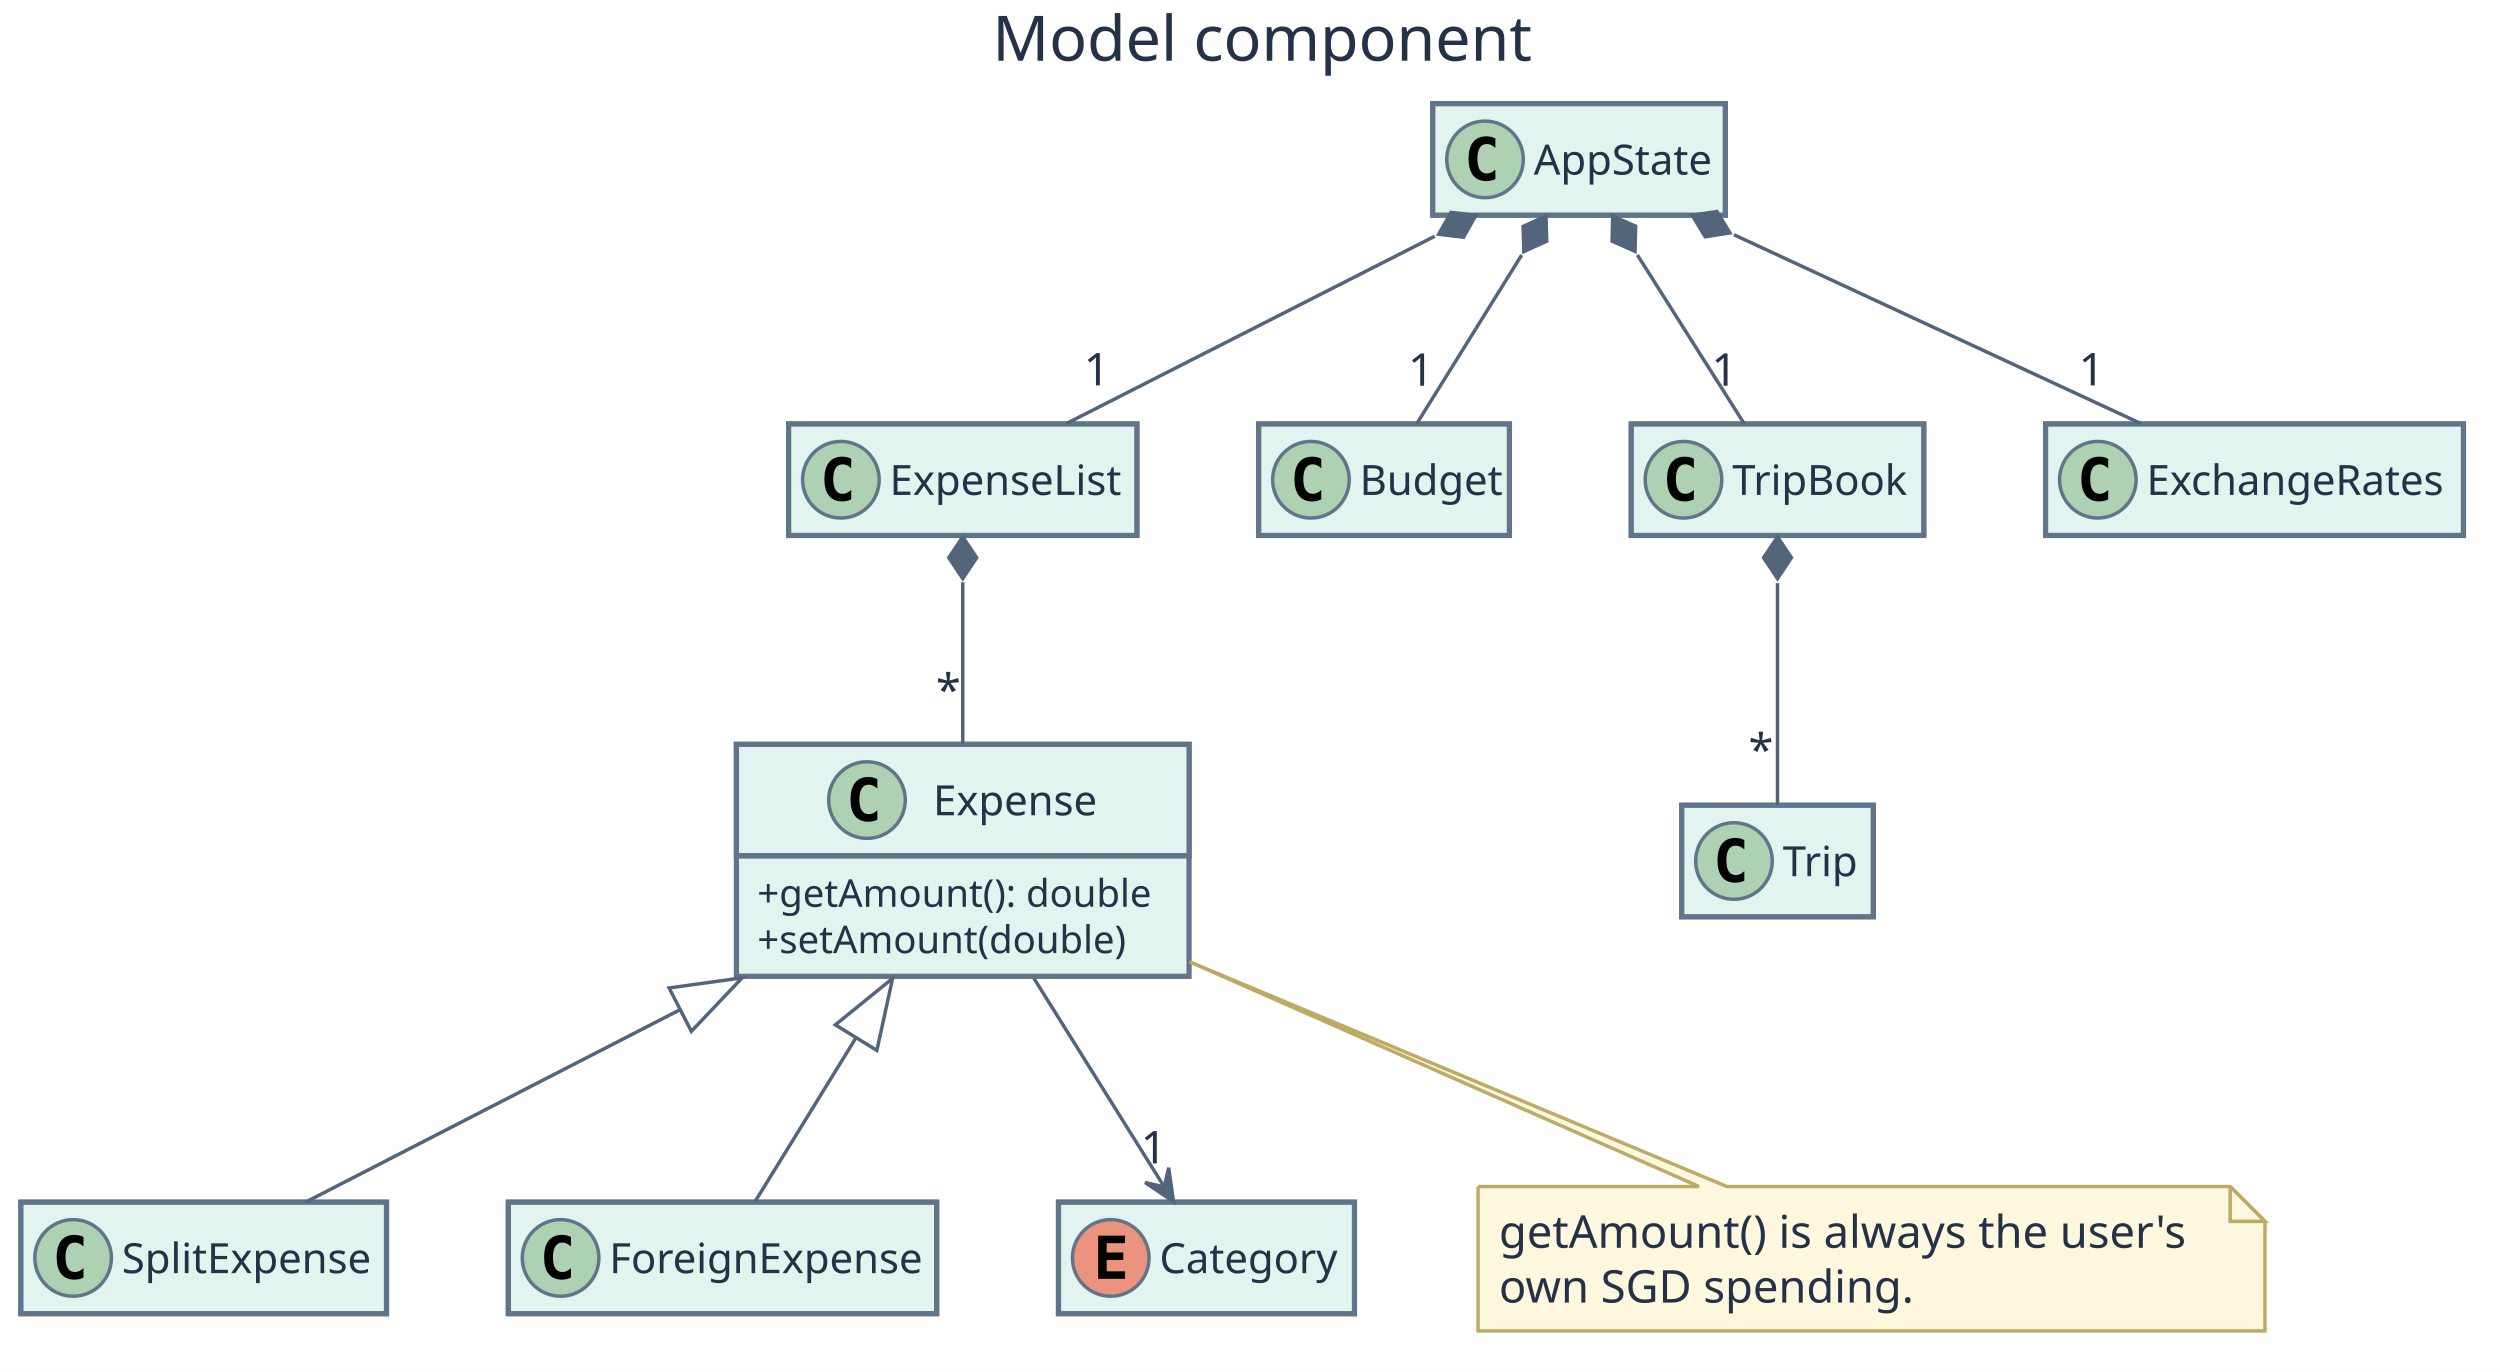
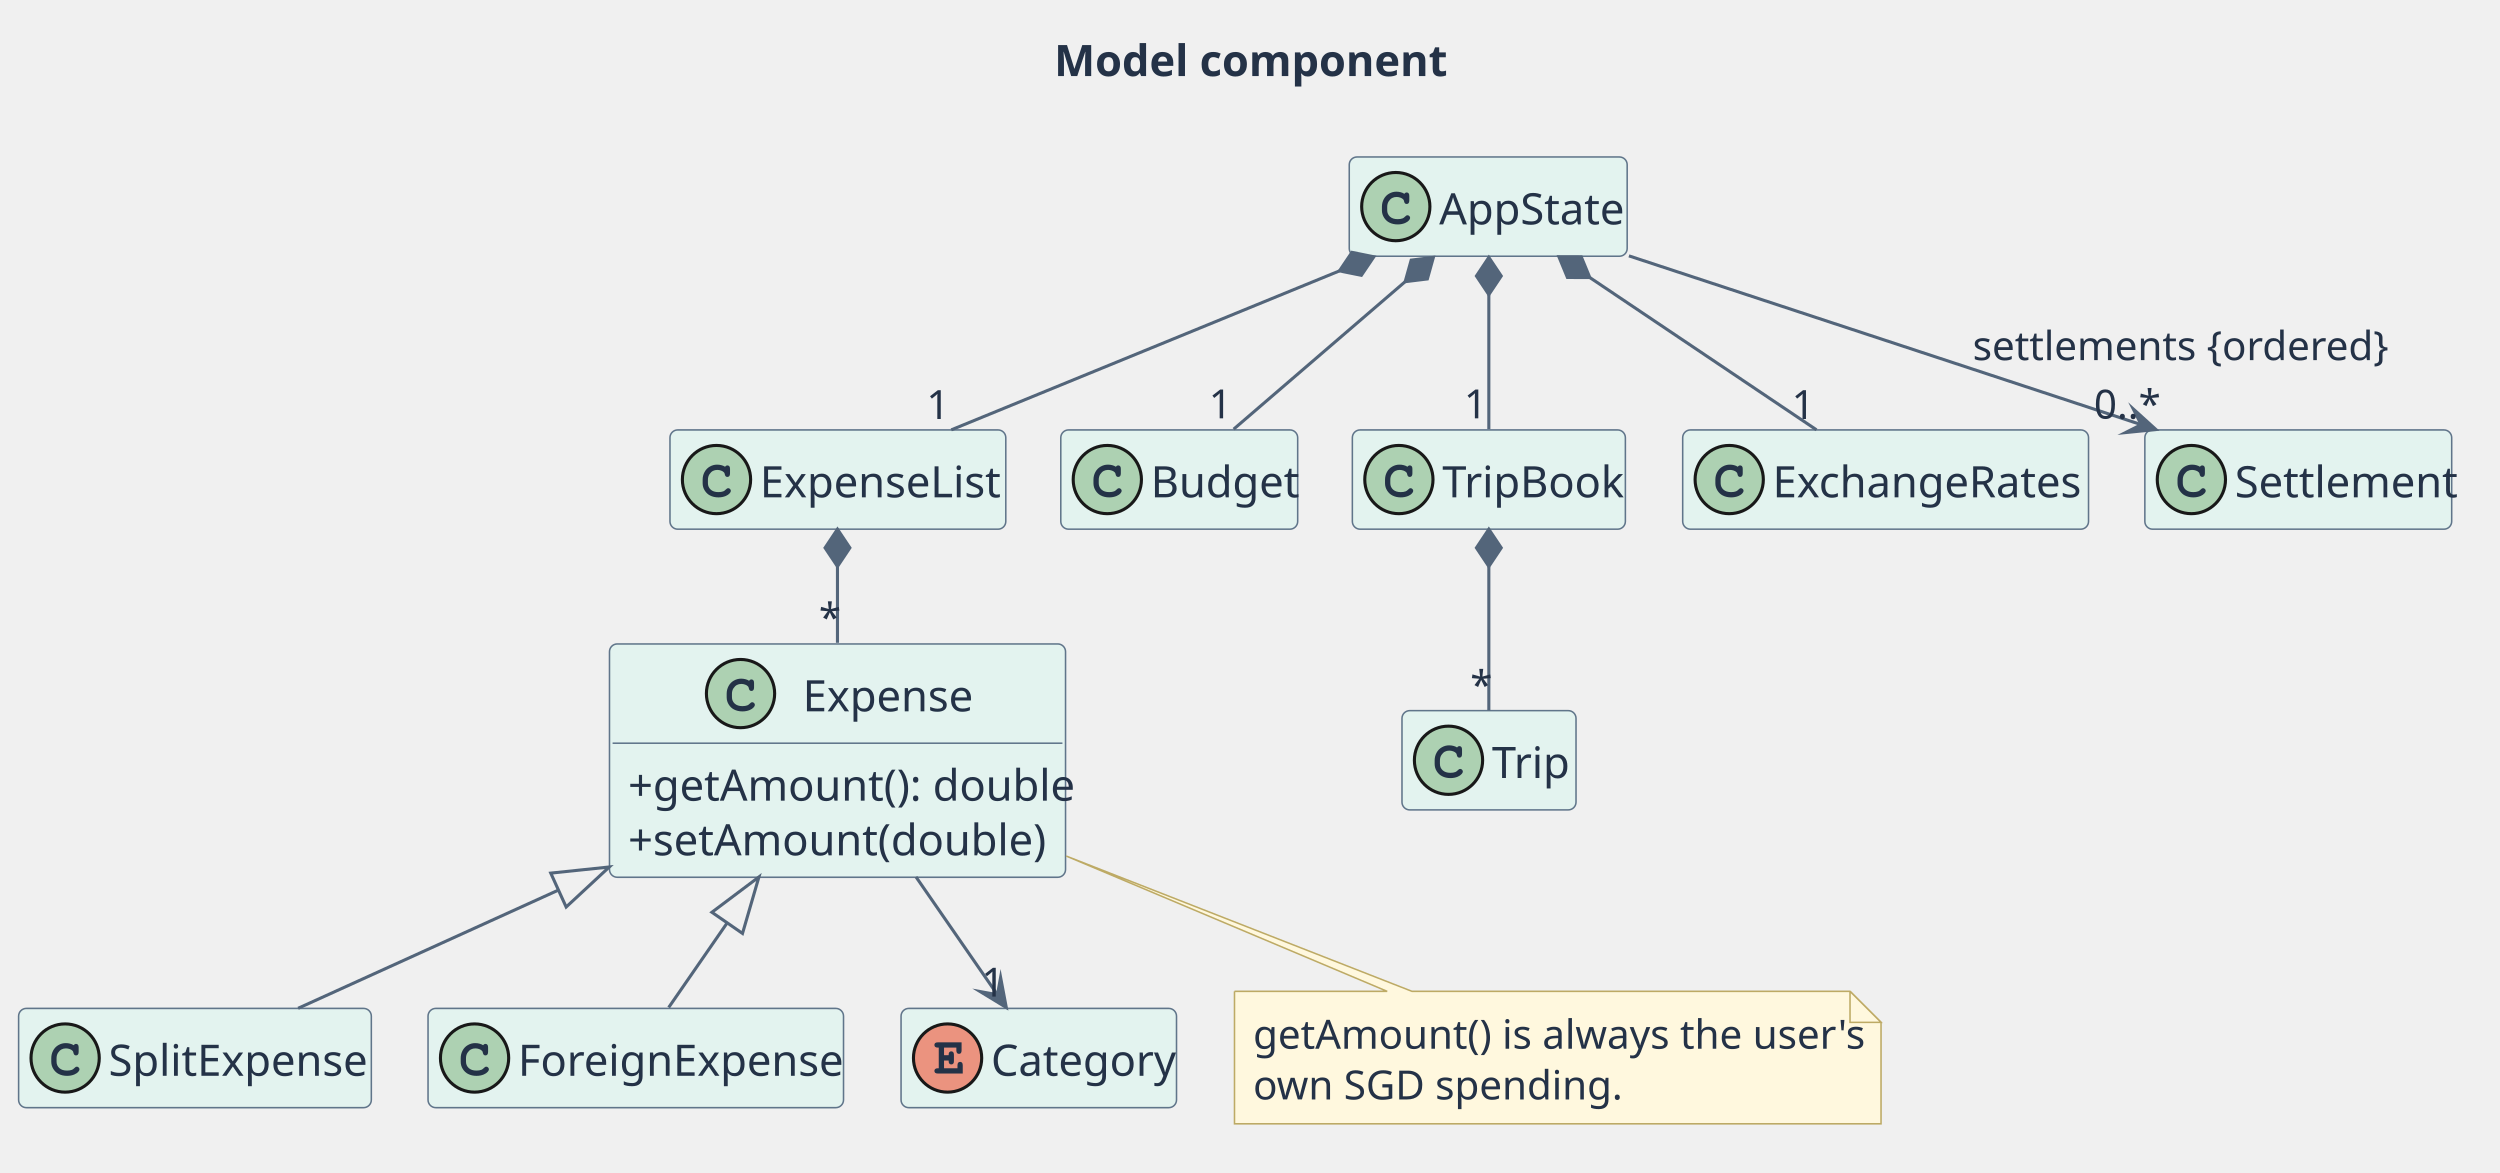
- <svg xmlns="http://www.w3.org/2000/svg" contentScriptType="application/ecmascript" contentStyleType="text/css" height="394px" preserveAspectRatio="none" style="width:718px;height:394px;background:#FFFFFF;" version="1.1" viewBox="0 0 718 394" width="718px" zoomAndPan="magnify">
-   <rect x="0" y="0" width="100%" height="100%" fill="#FFFFFF" />
+ <svg xmlns="http://www.w3.org/2000/svg" version="1.1" data-diagram-type="CLASS" style="width:806px;height:378px;background:#FFFFFF;" width="806px" height="378px" viewBox="0 0 806 378" zoomAndPan="magnify" preserveAspectRatio="none" contentStyleType="text/css">
  <defs />
-   <g>
-     <text fill="#243247" font-family="sans-serif" font-size="18" lengthAdjust="spacingAndGlyphs" textLength="156" x="285" y="17.438">Model component</text>
-     <rect fill="#E3F3EF" height="32" id="AppState" style="stroke: #60758A; stroke-width: 1.5;" width="84" x="411.5" y="29.779" />
-     <rect fill="#E3F3EF" height="32" style="stroke: #60758A; stroke-width: 1.5;" width="84" x="411.5" y="29.779" />
-     <ellipse cx="426.5" cy="45.779" fill="#ADD1B2" rx="11" ry="11" style="stroke: #60758A; stroke-width: 1.0;" />
-     <path d="M429.469,51.42 Q428.891,51.717 428.25,51.857 Q427.609,52.014 426.906,52.014 Q424.406,52.014 423.078,50.373 Q421.766,48.717 421.766,45.592 Q421.766,42.467 423.078,40.81 Q424.406,39.154 426.906,39.154 Q427.609,39.154 428.25,39.31 Q428.906,39.467 429.469,39.764 L429.469,42.482 Q428.844,41.904 428.25,41.639 Q427.656,41.357 427.031,41.357 Q425.688,41.357 425,42.435 Q424.312,43.498 424.312,45.592 Q424.312,47.685 425,48.764 Q425.688,49.826 427.031,49.826 Q427.656,49.826 428.25,49.56 Q428.844,49.279 429.469,48.701 L429.469,51.42 Z " />
-     <text fill="#243247" font-family="sans-serif" font-size="12" lengthAdjust="spacingAndGlyphs" textLength="52" x="440.5" y="50.145">AppState</text>
-     <rect fill="#E3F3EF" height="32" id="ExpenseList" style="stroke: #60758A; stroke-width: 1.5;" width="100" x="226.5" y="121.779" />
-     <rect fill="#E3F3EF" height="32" style="stroke: #60758A; stroke-width: 1.5;" width="100" x="226.5" y="121.779" />
-     <ellipse cx="241.5" cy="137.779" fill="#ADD1B2" rx="11" ry="11" style="stroke: #60758A; stroke-width: 1.0;" />
-     <path d="M244.469,143.42 Q243.891,143.717 243.25,143.857 Q242.609,144.014 241.906,144.014 Q239.406,144.014 238.078,142.373 Q236.766,140.717 236.766,137.592 Q236.766,134.467 238.078,132.81 Q239.406,131.154 241.906,131.154 Q242.609,131.154 243.25,131.31 Q243.906,131.467 244.469,131.764 L244.469,134.482 Q243.844,133.904 243.25,133.639 Q242.656,133.357 242.031,133.357 Q240.688,133.357 240,134.435 Q239.312,135.498 239.312,137.592 Q239.312,139.685 240,140.764 Q240.688,141.826 242.031,141.826 Q242.656,141.826 243.25,141.56 Q243.844,141.279 244.469,140.701 L244.469,143.42 Z " />
-     <text fill="#243247" font-family="sans-serif" font-size="12" lengthAdjust="spacingAndGlyphs" textLength="68" x="255.5" y="142.144">ExpenseList</text>
-     <rect fill="#E3F3EF" height="66.619" id="Expense" style="stroke: #60758A; stroke-width: 1.5;" width="130" x="211.5" y="213.779" />
-     <rect fill="#E3F3EF" height="32" style="stroke: #60758A; stroke-width: 1.5;" width="130" x="211.5" y="213.779" />
-     <ellipse cx="249" cy="229.779" fill="#ADD1B2" rx="11" ry="11" style="stroke: #60758A; stroke-width: 1.0;" />
-     <path d="M251.969,235.42 Q251.391,235.717 250.75,235.857 Q250.109,236.014 249.406,236.014 Q246.906,236.014 245.578,234.373 Q244.266,232.717 244.266,229.592 Q244.266,226.467 245.578,224.81 Q246.906,223.154 249.406,223.154 Q250.109,223.154 250.75,223.31 Q251.406,223.467 251.969,223.764 L251.969,226.482 Q251.344,225.904 250.75,225.639 Q250.156,225.357 249.531,225.357 Q248.188,225.357 247.5,226.435 Q246.812,227.498 246.812,229.592 Q246.812,231.685 247.5,232.764 Q248.188,233.826 249.531,233.826 Q250.156,233.826 250.75,233.56 Q251.344,233.279 251.969,232.701 L251.969,235.42 Z " />
-     <text fill="#243247" font-family="sans-serif" font-size="12" lengthAdjust="spacingAndGlyphs" textLength="48" x="268" y="234.144">Expense</text>
-     <line style="stroke: #60758A; stroke-width: 1.5;" x1="212.5" x2="340.5" y1="245.779" y2="245.779" />
-     <text fill="#243247" font-family="sans-serif" font-size="11" lengthAdjust="spacingAndGlyphs" textLength="118" x="217.5" y="260.435">+getAmount(): double</text>
-     <text fill="#243247" font-family="sans-serif" font-size="11" lengthAdjust="spacingAndGlyphs" textLength="111" x="217.5" y="273.745">+setAmount(double)</text>
-     <rect fill="#E3F3EF" height="32" id="SplitExpense" style="stroke: #60758A; stroke-width: 1.5;" width="105" x="6" y="345.279" />
-     <rect fill="#E3F3EF" height="32" style="stroke: #60758A; stroke-width: 1.5;" width="105" x="6" y="345.279" />
-     <ellipse cx="21" cy="361.279" fill="#ADD1B2" rx="11" ry="11" style="stroke: #60758A; stroke-width: 1.0;" />
-     <path d="M23.969,366.92 Q23.391,367.217 22.75,367.357 Q22.109,367.514 21.406,367.514 Q18.906,367.514 17.578,365.873 Q16.266,364.217 16.266,361.092 Q16.266,357.967 17.578,356.31 Q18.906,354.654 21.406,354.654 Q22.109,354.654 22.75,354.81 Q23.406,354.967 23.969,355.264 L23.969,357.982 Q23.344,357.404 22.75,357.139 Q22.156,356.857 21.531,356.857 Q20.188,356.857 19.5,357.935 Q18.812,358.998 18.812,361.092 Q18.812,363.185 19.5,364.264 Q20.188,365.326 21.531,365.326 Q22.156,365.326 22.75,365.06 Q23.344,364.779 23.969,364.201 L23.969,366.92 Z " />
-     <text fill="#243247" font-family="sans-serif" font-size="12" lengthAdjust="spacingAndGlyphs" textLength="73" x="35" y="365.644">SplitExpense</text>
-     <rect fill="#E3F3EF" height="32" id="ForeignExpense" style="stroke: #60758A; stroke-width: 1.5;" width="123" x="146" y="345.279" />
-     <rect fill="#E3F3EF" height="32" style="stroke: #60758A; stroke-width: 1.5;" width="123" x="146" y="345.279" />
-     <ellipse cx="161" cy="361.279" fill="#ADD1B2" rx="11" ry="11" style="stroke: #60758A; stroke-width: 1.0;" />
-     <path d="M163.969,366.92 Q163.391,367.217 162.75,367.357 Q162.109,367.514 161.406,367.514 Q158.906,367.514 157.578,365.873 Q156.266,364.217 156.266,361.092 Q156.266,357.967 157.578,356.31 Q158.906,354.654 161.406,354.654 Q162.109,354.654 162.75,354.81 Q163.406,354.967 163.969,355.264 L163.969,357.982 Q163.344,357.404 162.75,357.139 Q162.156,356.857 161.531,356.857 Q160.188,356.857 159.5,357.935 Q158.812,358.998 158.812,361.092 Q158.812,363.185 159.5,364.264 Q160.188,365.326 161.531,365.326 Q162.156,365.326 162.75,365.06 Q163.344,364.779 163.969,364.201 L163.969,366.92 Z " />
-     <text fill="#243247" font-family="sans-serif" font-size="12" lengthAdjust="spacingAndGlyphs" textLength="91" x="175" y="365.644">ForeignExpense</text>
-     <rect fill="#E3F3EF" height="32" id="Category" style="stroke: #60758A; stroke-width: 1.5;" width="85" x="304" y="345.279" />
-     <rect fill="#E3F3EF" height="32" style="stroke: #60758A; stroke-width: 1.5;" width="85" x="304" y="345.279" />
-     <ellipse cx="319" cy="361.279" fill="#EB937F" rx="11" ry="11" style="stroke: #60758A; stroke-width: 1.0;" />
-     <path d="M323.109,367.279 L315.391,367.279 L315.391,354.889 L323.109,354.889 L323.109,357.045 L317.844,357.045 L317.844,359.717 L322.609,359.717 L322.609,361.873 L317.844,361.873 L317.844,365.123 L323.109,365.123 L323.109,367.279 Z " />
-     <text fill="#243247" font-family="sans-serif" font-size="12" lengthAdjust="spacingAndGlyphs" textLength="53" x="333" y="365.644">Category</text>
-     <rect fill="#E3F3EF" height="32" id="Budget" style="stroke: #60758A; stroke-width: 1.5;" width="72" x="361.5" y="121.779" />
-     <rect fill="#E3F3EF" height="32" style="stroke: #60758A; stroke-width: 1.5;" width="72" x="361.5" y="121.779" />
-     <ellipse cx="376.5" cy="137.779" fill="#ADD1B2" rx="11" ry="11" style="stroke: #60758A; stroke-width: 1.0;" />
-     <path d="M379.469,143.42 Q378.891,143.717 378.25,143.857 Q377.609,144.014 376.906,144.014 Q374.406,144.014 373.078,142.373 Q371.766,140.717 371.766,137.592 Q371.766,134.467 373.078,132.81 Q374.406,131.154 376.906,131.154 Q377.609,131.154 378.25,131.31 Q378.906,131.467 379.469,131.764 L379.469,134.482 Q378.844,133.904 378.25,133.639 Q377.656,133.357 377.031,133.357 Q375.688,133.357 375,134.435 Q374.312,135.498 374.312,137.592 Q374.312,139.685 375,140.764 Q375.688,141.826 377.031,141.826 Q377.656,141.826 378.25,141.56 Q378.844,141.279 379.469,140.701 L379.469,143.42 Z " />
-     <text fill="#243247" font-family="sans-serif" font-size="12" lengthAdjust="spacingAndGlyphs" textLength="40" x="390.5" y="142.144">Budget</text>
-     <rect fill="#E3F3EF" height="32" id="TripBook" style="stroke: #60758A; stroke-width: 1.5;" width="84" x="468.5" y="121.779" />
-     <rect fill="#E3F3EF" height="32" style="stroke: #60758A; stroke-width: 1.5;" width="84" x="468.5" y="121.779" />
-     <ellipse cx="483.5" cy="137.779" fill="#ADD1B2" rx="11" ry="11" style="stroke: #60758A; stroke-width: 1.0;" />
-     <path d="M486.469,143.42 Q485.891,143.717 485.25,143.857 Q484.609,144.014 483.906,144.014 Q481.406,144.014 480.078,142.373 Q478.766,140.717 478.766,137.592 Q478.766,134.467 480.078,132.81 Q481.406,131.154 483.906,131.154 Q484.609,131.154 485.25,131.31 Q485.906,131.467 486.469,131.764 L486.469,134.482 Q485.844,133.904 485.25,133.639 Q484.656,133.357 484.031,133.357 Q482.688,133.357 482,134.435 Q481.312,135.498 481.312,137.592 Q481.312,139.685 482,140.764 Q482.688,141.826 484.031,141.826 Q484.656,141.826 485.25,141.56 Q485.844,141.279 486.469,140.701 L486.469,143.42 Z " />
-     <text fill="#243247" font-family="sans-serif" font-size="12" lengthAdjust="spacingAndGlyphs" textLength="52" x="497.5" y="142.144">TripBook</text>
-     <rect fill="#E3F3EF" height="32" id="Trip" style="stroke: #60758A; stroke-width: 1.5;" width="55" x="483" y="231.279" />
-     <rect fill="#E3F3EF" height="32" style="stroke: #60758A; stroke-width: 1.5;" width="55" x="483" y="231.279" />
-     <ellipse cx="498" cy="247.279" fill="#ADD1B2" rx="11" ry="11" style="stroke: #60758A; stroke-width: 1.0;" />
-     <path d="M500.969,252.92 Q500.391,253.217 499.75,253.357 Q499.109,253.514 498.406,253.514 Q495.906,253.514 494.578,251.873 Q493.266,250.217 493.266,247.092 Q493.266,243.967 494.578,242.31 Q495.906,240.654 498.406,240.654 Q499.109,240.654 499.75,240.81 Q500.406,240.967 500.969,241.264 L500.969,243.982 Q500.344,243.404 499.75,243.139 Q499.156,242.857 498.531,242.857 Q497.188,242.857 496.5,243.935 Q495.812,244.998 495.812,247.092 Q495.812,249.185 496.5,250.264 Q497.188,251.326 498.531,251.326 Q499.156,251.326 499.75,251.06 Q500.344,250.779 500.969,250.201 L500.969,252.92 Z " />
-     <text fill="#243247" font-family="sans-serif" font-size="12" lengthAdjust="spacingAndGlyphs" textLength="23" x="512" y="251.644">Trip</text>
-     <rect fill="#E3F3EF" height="32" id="ExchangeRates" style="stroke: #60758A; stroke-width: 1.5;" width="120" x="587.5" y="121.779" />
-     <rect fill="#E3F3EF" height="32" style="stroke: #60758A; stroke-width: 1.5;" width="120" x="587.5" y="121.779" />
-     <ellipse cx="602.5" cy="137.779" fill="#ADD1B2" rx="11" ry="11" style="stroke: #60758A; stroke-width: 1.0;" />
-     <path d="M605.469,143.42 Q604.891,143.717 604.25,143.857 Q603.609,144.014 602.906,144.014 Q600.406,144.014 599.078,142.373 Q597.766,140.717 597.766,137.592 Q597.766,134.467 599.078,132.81 Q600.406,131.154 602.906,131.154 Q603.609,131.154 604.25,131.31 Q604.906,131.467 605.469,131.764 L605.469,134.482 Q604.844,133.904 604.25,133.639 Q603.656,133.357 603.031,133.357 Q601.688,133.357 601,134.435 Q600.312,135.498 600.312,137.592 Q600.312,139.685 601,140.764 Q601.688,141.826 603.031,141.826 Q603.656,141.826 604.25,141.56 Q604.844,141.279 605.469,140.701 L605.469,143.42 Z " />
-     <text fill="#243247" font-family="sans-serif" font-size="12" lengthAdjust="spacingAndGlyphs" textLength="88" x="616.5" y="142.144">ExchangeRates</text>
-     <path d="M424.5,340.779 L424.5,382.238 A0,0 0 0 0 424.5,382.238 L650.5,382.238 A0,0 0 0 0 650.5,382.238 L650.5,350.779 L640.5,340.779 L495.97,340.779 L341.69,276.249 L487.97,340.779 L424.5,340.779 A0,0 0 0 0 424.5,340.779 " fill="#FFF8DE" style="stroke: #BDAA65; stroke-width: 1.0;" />
-     <path d="M640.5,340.779 L640.5,350.779 L650.5,350.779 L640.5,340.779 " fill="#FFF8DE" style="stroke: #BDAA65; stroke-width: 1.0;" />
-     <text fill="#243247" font-family="sans-serif" font-size="13" lengthAdjust="spacingAndGlyphs" textLength="205" x="430.5" y="358.373">getAmount() is always the user's</text>
-     <text fill="#243247" font-family="sans-serif" font-size="13" lengthAdjust="spacingAndGlyphs" textLength="124" x="430.5" y="374.103">own SGD spending.</text>
-     <path d="M412.07,67.839 C379.61,84.349 335.23,106.919 306.22,121.669 " fill="none" id="AppState-ExpenseList" style="stroke: #53657A; stroke-width: 1.0;" />
-     <polygon fill="#53657A" points="423.87,61.839,416.708,60.998,413.177,67.285,420.339,68.126,423.87,61.839" style="stroke: #53657A; stroke-width: 1.0;" />
-     <text fill="#243247" font-family="sans-serif" font-size="13" lengthAdjust="spacingAndGlyphs" textLength="5" x="311.257" y="110.691">1</text>
-     <path d="M437.03,73.239 C427.2,89.049 415.07,108.539 406.86,121.739 " fill="none" id="AppState-Budget" style="stroke: #53657A; stroke-width: 1.0;" />
-     <polygon fill="#53657A" points="444,62.049,437.434,65.03,437.66,72.238,444.226,69.257,444,62.049" style="stroke: #53657A; stroke-width: 1.0;" />
-     <text fill="#243247" font-family="sans-serif" font-size="13" lengthAdjust="spacingAndGlyphs" textLength="5" x="404.39" y="110.787">1</text>
-     <path d="M470.26,73.239 C480.27,89.049 492.62,108.539 500.97,121.739 " fill="none" id="AppState-TripBook" style="stroke: #53657A; stroke-width: 1.0;" />
-     <polygon fill="#53657A" points="463.17,62.049,462.994,69.258,469.581,72.193,469.757,64.984,463.17,62.049" style="stroke: #53657A; stroke-width: 1.0;" />
-     <text fill="#243247" font-family="sans-serif" font-size="13" lengthAdjust="spacingAndGlyphs" textLength="5" x="491.534" y="110.787">1</text>
-     <path d="M497.97,67.409 C533.63,83.949 582.85,106.789 614.92,121.669 " fill="none" id="AppState-ExchangeRates" style="stroke: #53657A; stroke-width: 1.0;" />
-     <polygon fill="#53657A" points="485.97,61.839,489.728,67.994,496.854,66.892,493.096,60.738,485.97,61.839" style="stroke: #53657A; stroke-width: 1.0;" />
-     <text fill="#243247" font-family="sans-serif" font-size="13" lengthAdjust="spacingAndGlyphs" textLength="5" x="596.984" y="110.691">1</text>
-     <path d="M276.5,167.209 C276.5,181.469 276.5,198.819 276.5,213.619 " fill="none" id="ExpenseList-Expense" style="stroke: #53657A; stroke-width: 1.0;" />
-     <polygon fill="#53657A" points="276.5,154.179,272.5,160.179,276.5,166.179,280.5,160.179,276.5,154.179" style="stroke: #53657A; stroke-width: 1.0;" />
-     <text fill="#243247" font-family="sans-serif" font-size="13" lengthAdjust="spacingAndGlyphs" textLength="7" x="268.778" y="202.838">*</text>
-     <path d="M195.15,290.069 C157.55,309.389 115.24,331.129 87.8,345.229 " fill="none" id="Expense-SplitExpense" style="stroke: #53657A; stroke-width: 1.0;" />
-     <polygon fill="none" points="192.16,283.739,213.15,280.829,198.56,296.189,192.16,283.739" style="stroke: #53657A; stroke-width: 1.0;" />
-     <path d="M245.77,298.169 C235.28,315.189 224.33,332.969 216.84,345.119 " fill="none" id="Expense-ForeignExpense" style="stroke: #53657A; stroke-width: 1.0;" />
-     <polygon fill="none" points="239.91,294.329,256.36,280.979,251.83,301.679,239.91,294.329" style="stroke: #53657A; stroke-width: 1.0;" />
-     <path d="M296.94,280.979 C309.03,300.329 323.96,324.209 334.25,340.679 " fill="none" id="Expense-Category" style="stroke: #53657A; stroke-width: 1.0;" />
-     <polygon fill="#53657A" points="337.03,345.119,335.643,335.369,334.376,340.882,328.863,339.615,337.03,345.119" style="stroke: #53657A; stroke-width: 1.0;" />
-     <text fill="#243247" font-family="sans-serif" font-size="13" lengthAdjust="spacingAndGlyphs" textLength="5" x="327.616" y="334.123">1</text>
-     <path d="M510.5,167.479 C510.5,187.999 510.5,214.789 510.5,231.249 " fill="none" id="TripBook-Trip" style="stroke: #53657A; stroke-width: 1.0;" />
-     <polygon fill="#53657A" points="510.5,154.179,506.5,160.179,510.5,166.179,514.5,160.179,510.5,154.179" style="stroke: #53657A; stroke-width: 1.0;" />
-     <text fill="#243247" font-family="sans-serif" font-size="13" lengthAdjust="spacingAndGlyphs" textLength="7" x="502.166" y="220.011">*</text>
+   <g font-family="sans-serif" lengthAdjust="spacing">
+     <g class="title" data-source-line="13">
+       <text x="339.864" y="24.533" fill="#243247" font-size="14" textLength="119.772" font-weight="700">Model component</text>
+     </g>
+     <g class="entity" data-qualified-name="AppState" id="ent0001" data-source-line="14">
+       <rect x="435" y="50.609" width="89.6" height="32" fill="#E3F3EF" style="stroke:#60758A;stroke-width:0.5;" rx="2.5" ry="2.5" />
+       <ellipse cx="450" cy="66.609" rx="11" ry="11" fill="#ADD1B2" style="stroke:#181818;stroke-width:1;" />
+       <path d="M452.766,62.484 Q452.922,62.266 453.109,62.156 Q453.297,62.047 453.516,62.047 Q453.891,62.047 454.125,62.313 Q454.359,62.563 454.359,63.172 L454.359,64.625 Q454.359,65.234 454.125,65.5 Q453.891,65.766 453.516,65.766 Q453.172,65.766 452.969,65.563 Q452.766,65.375 452.656,64.859 Q452.609,64.5 452.422,64.313 Q452.094,63.938 451.484,63.719 Q450.875,63.5 450.25,63.5 Q449.484,63.5 448.844,63.828 Q448.219,64.156 447.719,64.906 Q447.234,65.656 447.234,66.688 L447.234,67.781 Q447.234,69.016 448.125,69.844 Q449.016,70.656 450.609,70.656 Q451.547,70.656 452.203,70.406 Q452.594,70.25 453.016,69.813 Q453.281,69.547 453.422,69.469 Q453.578,69.391 453.781,69.391 Q454.109,69.391 454.359,69.656 Q454.625,69.906 454.625,70.25 Q454.625,70.594 454.281,71 Q453.781,71.578 452.984,71.906 Q451.906,72.359 450.609,72.359 Q449.094,72.359 447.891,71.734 Q446.906,71.234 446.219,70.172 Q445.531,69.094 445.531,67.813 L445.531,66.656 Q445.531,65.328 446.141,64.188 Q446.766,63.031 447.859,62.422 Q448.953,61.797 450.188,61.797 Q450.922,61.797 451.563,61.969 Q452.219,62.125 452.766,62.484 Z " fill="#243247" />
+       <text x="464" y="72.338" fill="#243247" font-size="14" textLength="57.6">AppState</text>
+     </g>
+     <g class="entity" data-qualified-name="ExpenseList" id="ent0002" data-source-line="15">
+       <rect x="216" y="138.609" width="108.269" height="32" fill="#E3F3EF" style="stroke:#60758A;stroke-width:0.5;" rx="2.5" ry="2.5" />
+       <ellipse cx="231" cy="154.609" rx="11" ry="11" fill="#ADD1B2" style="stroke:#181818;stroke-width:1;" />
+       <path d="M233.766,150.484 Q233.922,150.266 234.109,150.156 Q234.297,150.047 234.516,150.047 Q234.891,150.047 235.125,150.313 Q235.359,150.563 235.359,151.172 L235.359,152.625 Q235.359,153.234 235.125,153.5 Q234.891,153.766 234.516,153.766 Q234.172,153.766 233.969,153.563 Q233.766,153.375 233.656,152.859 Q233.609,152.5 233.422,152.313 Q233.094,151.938 232.484,151.719 Q231.875,151.5 231.25,151.5 Q230.484,151.5 229.844,151.828 Q229.219,152.156 228.719,152.906 Q228.234,153.656 228.234,154.688 L228.234,155.781 Q228.234,157.016 229.125,157.844 Q230.016,158.656 231.609,158.656 Q232.547,158.656 233.203,158.406 Q233.594,158.25 234.016,157.813 Q234.281,157.547 234.422,157.469 Q234.578,157.391 234.781,157.391 Q235.109,157.391 235.359,157.656 Q235.625,157.906 235.625,158.25 Q235.625,158.594 235.281,159 Q234.781,159.578 233.984,159.906 Q232.906,160.359 231.609,160.359 Q230.094,160.359 228.891,159.734 Q227.906,159.234 227.219,158.172 Q226.531,157.094 226.531,155.813 L226.531,154.656 Q226.531,153.328 227.141,152.188 Q227.766,151.031 228.859,150.422 Q229.953,149.797 231.188,149.797 Q231.922,149.797 232.563,149.969 Q233.219,150.125 233.766,150.484 Z " fill="#243247" />
+       <text x="245" y="160.338" fill="#243247" font-size="14" textLength="76.269">ExpenseList</text>
+     </g>
+     <g class="entity" data-qualified-name="Expense" id="ent0003" data-source-line="16">
+       <rect x="196.5" y="207.609" width="147.03" height="75.219" fill="#E3F3EF" style="stroke:#60758A;stroke-width:0.5;" rx="2.5" ry="2.5" />
+       <ellipse cx="238.747" cy="223.609" rx="11" ry="11" fill="#ADD1B2" style="stroke:#181818;stroke-width:1;" />
+       <path d="M241.512,219.484 Q241.668,219.266 241.856,219.156 Q242.043,219.047 242.262,219.047 Q242.637,219.047 242.872,219.313 Q243.106,219.563 243.106,220.172 L243.106,221.625 Q243.106,222.234 242.872,222.5 Q242.637,222.766 242.262,222.766 Q241.918,222.766 241.715,222.563 Q241.512,222.375 241.403,221.859 Q241.356,221.5 241.168,221.313 Q240.84,220.938 240.231,220.719 Q239.622,220.5 238.997,220.5 Q238.231,220.5 237.59,220.828 Q236.965,221.156 236.465,221.906 Q235.981,222.656 235.981,223.688 L235.981,224.781 Q235.981,226.016 236.872,226.844 Q237.762,227.656 239.356,227.656 Q240.293,227.656 240.95,227.406 Q241.34,227.25 241.762,226.813 Q242.028,226.547 242.168,226.469 Q242.325,226.391 242.528,226.391 Q242.856,226.391 243.106,226.656 Q243.372,226.906 243.372,227.25 Q243.372,227.594 243.028,228 Q242.528,228.578 241.731,228.906 Q240.653,229.359 239.356,229.359 Q237.84,229.359 236.637,228.734 Q235.653,228.234 234.965,227.172 Q234.278,226.094 234.278,224.813 L234.278,223.656 Q234.278,222.328 234.887,221.188 Q235.512,220.031 236.606,219.422 Q237.7,218.797 238.934,218.797 Q239.668,218.797 240.309,218.969 Q240.965,219.125 241.512,219.484 Z " fill="#243247" />
+       <text x="258.801" y="229.338" fill="#243247" font-size="14" textLength="54.482">Expense</text>
+       <line x1="197.5" y1="239.609" x2="342.53" y2="239.609" style="stroke:#60758A;stroke-width:0.5;" />
+       <text x="202.5" y="258.143" fill="#243247" font-size="14" textLength="135.03">+getAmount(): double</text>
+       <text x="202.5" y="275.752" fill="#243247" font-size="14" textLength="126.465">+setAmount(double)</text>
+     </g>
+     <g class="entity" data-qualified-name="SplitExpense" id="ent0004" data-source-line="20">
+       <rect x="6" y="325.109" width="113.717" height="32" fill="#E3F3EF" style="stroke:#60758A;stroke-width:0.5;" rx="2.5" ry="2.5" />
+       <ellipse cx="21" cy="341.109" rx="11" ry="11" fill="#ADD1B2" style="stroke:#181818;stroke-width:1;" />
+       <path d="M23.766,336.984 Q23.922,336.766 24.109,336.656 Q24.297,336.547 24.516,336.547 Q24.891,336.547 25.125,336.813 Q25.359,337.063 25.359,337.672 L25.359,339.125 Q25.359,339.734 25.125,340 Q24.891,340.266 24.516,340.266 Q24.172,340.266 23.969,340.063 Q23.766,339.875 23.656,339.359 Q23.609,339 23.422,338.813 Q23.094,338.438 22.484,338.219 Q21.875,338 21.25,338 Q20.484,338 19.844,338.328 Q19.219,338.656 18.719,339.406 Q18.234,340.156 18.234,341.188 L18.234,342.281 Q18.234,343.516 19.125,344.344 Q20.016,345.156 21.609,345.156 Q22.547,345.156 23.203,344.906 Q23.594,344.75 24.016,344.313 Q24.281,344.047 24.422,343.969 Q24.578,343.891 24.781,343.891 Q25.109,343.891 25.359,344.156 Q25.625,344.406 25.625,344.75 Q25.625,345.094 25.281,345.5 Q24.781,346.078 23.984,346.406 Q22.906,346.859 21.609,346.859 Q20.094,346.859 18.891,346.234 Q17.906,345.734 17.219,344.672 Q16.531,343.594 16.531,342.313 L16.531,341.156 Q16.531,339.828 17.141,338.688 Q17.766,337.531 18.859,336.922 Q19.953,336.297 21.188,336.297 Q21.922,336.297 22.563,336.469 Q23.219,336.625 23.766,336.984 Z " fill="#243247" />
+       <text x="35" y="346.838" fill="#243247" font-size="14" textLength="81.717">SplitExpense</text>
+     </g>
+     <g class="entity" data-qualified-name="ForeignExpense" id="ent0005" data-source-line="21">
+       <rect x="138" y="325.109" width="133.951" height="32" fill="#E3F3EF" style="stroke:#60758A;stroke-width:0.5;" rx="2.5" ry="2.5" />
+       <ellipse cx="153" cy="341.109" rx="11" ry="11" fill="#ADD1B2" style="stroke:#181818;stroke-width:1;" />
+       <path d="M155.766,336.984 Q155.922,336.766 156.109,336.656 Q156.297,336.547 156.516,336.547 Q156.891,336.547 157.125,336.813 Q157.359,337.063 157.359,337.672 L157.359,339.125 Q157.359,339.734 157.125,340 Q156.891,340.266 156.516,340.266 Q156.172,340.266 155.969,340.063 Q155.766,339.875 155.656,339.359 Q155.609,339 155.422,338.813 Q155.094,338.438 154.484,338.219 Q153.875,338 153.25,338 Q152.484,338 151.844,338.328 Q151.219,338.656 150.719,339.406 Q150.234,340.156 150.234,341.188 L150.234,342.281 Q150.234,343.516 151.125,344.344 Q152.016,345.156 153.609,345.156 Q154.547,345.156 155.203,344.906 Q155.594,344.75 156.016,344.313 Q156.281,344.047 156.422,343.969 Q156.578,343.891 156.781,343.891 Q157.109,343.891 157.359,344.156 Q157.625,344.406 157.625,344.75 Q157.625,345.094 157.281,345.5 Q156.781,346.078 155.984,346.406 Q154.906,346.859 153.609,346.859 Q152.094,346.859 150.891,346.234 Q149.906,345.734 149.219,344.672 Q148.531,343.594 148.531,342.313 L148.531,341.156 Q148.531,339.828 149.141,338.688 Q149.766,337.531 150.859,336.922 Q151.953,336.297 153.188,336.297 Q153.922,336.297 154.563,336.469 Q155.219,336.625 155.766,336.984 Z " fill="#243247" />
+       <text x="167" y="346.838" fill="#243247" font-size="14" textLength="101.951">ForeignExpense</text>
+     </g>
+     <g class="entity" data-qualified-name="Category" id="ent0006" data-source-line="22">
+       <rect x="290.5" y="325.109" width="88.807" height="32" fill="#E3F3EF" style="stroke:#60758A;stroke-width:0.5;" rx="2.5" ry="2.5" />
+       <ellipse cx="305.5" cy="341.109" rx="11" ry="11" fill="#EB937F" style="stroke:#181818;stroke-width:1;" />
+       <path d="M304.359,341.906 L304.359,344.406 L308.688,344.406 L308.688,343.484 Q308.688,342.875 308.922,342.609 Q309.172,342.344 309.547,342.344 Q309.922,342.344 310.156,342.609 Q310.391,342.875 310.391,343.484 L310.391,346.109 L302.391,346.109 Q301.766,346.109 301.5,345.875 Q301.25,345.641 301.25,345.25 Q301.25,344.875 301.516,344.641 Q301.781,344.406 302.391,344.406 L302.656,344.406 L302.656,337.75 L302.391,337.75 Q301.766,337.75 301.5,337.516 Q301.25,337.281 301.25,336.891 Q301.25,336.516 301.5,336.281 Q301.766,336.047 302.391,336.047 L310.016,336.047 L310.016,338.641 Q310.016,339.25 309.781,339.516 Q309.563,339.766 309.172,339.766 Q308.797,339.766 308.563,339.516 Q308.328,339.25 308.328,338.641 L308.328,337.75 L304.359,337.75 L304.359,340.203 L305.844,340.203 Q305.844,339.547 305.969,339.359 Q306.234,338.953 306.703,338.953 Q307.078,338.953 307.313,339.219 Q307.547,339.469 307.547,340.078 L307.547,342.047 Q307.547,342.594 307.422,342.781 Q307.156,343.172 306.703,343.172 Q306.234,343.172 305.969,342.766 Q305.844,342.578 305.844,341.906 L304.359,341.906 Z " fill="#243247" />
+       <text x="319.5" y="346.838" fill="#243247" font-size="14" textLength="56.807">Category</text>
+     </g>
+     <g class="entity" data-qualified-name="Budget" id="ent0007" data-source-line="23">
+       <rect x="342" y="138.609" width="76.372" height="32" fill="#E3F3EF" style="stroke:#60758A;stroke-width:0.5;" rx="2.5" ry="2.5" />
+       <ellipse cx="357" cy="154.609" rx="11" ry="11" fill="#ADD1B2" style="stroke:#181818;stroke-width:1;" />
+       <path d="M359.766,150.484 Q359.922,150.266 360.109,150.156 Q360.297,150.047 360.516,150.047 Q360.891,150.047 361.125,150.313 Q361.359,150.563 361.359,151.172 L361.359,152.625 Q361.359,153.234 361.125,153.5 Q360.891,153.766 360.516,153.766 Q360.172,153.766 359.969,153.563 Q359.766,153.375 359.656,152.859 Q359.609,152.5 359.422,152.313 Q359.094,151.938 358.484,151.719 Q357.875,151.5 357.25,151.5 Q356.484,151.5 355.844,151.828 Q355.219,152.156 354.719,152.906 Q354.234,153.656 354.234,154.688 L354.234,155.781 Q354.234,157.016 355.125,157.844 Q356.016,158.656 357.609,158.656 Q358.547,158.656 359.203,158.406 Q359.594,158.25 360.016,157.813 Q360.281,157.547 360.422,157.469 Q360.578,157.391 360.781,157.391 Q361.109,157.391 361.359,157.656 Q361.625,157.906 361.625,158.25 Q361.625,158.594 361.281,159 Q360.781,159.578 359.984,159.906 Q358.906,160.359 357.609,160.359 Q356.094,160.359 354.891,159.734 Q353.906,159.234 353.219,158.172 Q352.531,157.094 352.531,155.813 L352.531,154.656 Q352.531,153.328 353.141,152.188 Q353.766,151.031 354.859,150.422 Q355.953,149.797 357.188,149.797 Q357.922,149.797 358.563,149.969 Q359.219,150.125 359.766,150.484 Z " fill="#243247" />
+       <text x="371" y="160.338" fill="#243247" font-size="14" textLength="44.372">Budget</text>
+     </g>
+     <g class="entity" data-qualified-name="TripBook" id="ent0008" data-source-line="24">
+       <rect x="436" y="138.609" width="88.021" height="32" fill="#E3F3EF" style="stroke:#60758A;stroke-width:0.5;" rx="2.5" ry="2.5" />
+       <ellipse cx="451" cy="154.609" rx="11" ry="11" fill="#ADD1B2" style="stroke:#181818;stroke-width:1;" />
+       <path d="M453.766,150.484 Q453.922,150.266 454.109,150.156 Q454.297,150.047 454.516,150.047 Q454.891,150.047 455.125,150.313 Q455.359,150.563 455.359,151.172 L455.359,152.625 Q455.359,153.234 455.125,153.5 Q454.891,153.766 454.516,153.766 Q454.172,153.766 453.969,153.563 Q453.766,153.375 453.656,152.859 Q453.609,152.5 453.422,152.313 Q453.094,151.938 452.484,151.719 Q451.875,151.5 451.25,151.5 Q450.484,151.5 449.844,151.828 Q449.219,152.156 448.719,152.906 Q448.234,153.656 448.234,154.688 L448.234,155.781 Q448.234,157.016 449.125,157.844 Q450.016,158.656 451.609,158.656 Q452.547,158.656 453.203,158.406 Q453.594,158.25 454.016,157.813 Q454.281,157.547 454.422,157.469 Q454.578,157.391 454.781,157.391 Q455.109,157.391 455.359,157.656 Q455.625,157.906 455.625,158.25 Q455.625,158.594 455.281,159 Q454.781,159.578 453.984,159.906 Q452.906,160.359 451.609,160.359 Q450.094,160.359 448.891,159.734 Q447.906,159.234 447.219,158.172 Q446.531,157.094 446.531,155.813 L446.531,154.656 Q446.531,153.328 447.141,152.188 Q447.766,151.031 448.859,150.422 Q449.953,149.797 451.188,149.797 Q451.922,149.797 452.563,149.969 Q453.219,150.125 453.766,150.484 Z " fill="#243247" />
+       <text x="465" y="160.338" fill="#243247" font-size="14" textLength="56.021">TripBook</text>
+     </g>
+     <g class="entity" data-qualified-name="Trip" id="ent0009" data-source-line="25">
+       <rect x="452" y="229.109" width="56.11" height="32" fill="#E3F3EF" style="stroke:#60758A;stroke-width:0.5;" rx="2.5" ry="2.5" />
+       <ellipse cx="467" cy="245.109" rx="11" ry="11" fill="#ADD1B2" style="stroke:#181818;stroke-width:1;" />
+       <path d="M469.766,240.984 Q469.922,240.766 470.109,240.656 Q470.297,240.547 470.516,240.547 Q470.891,240.547 471.125,240.813 Q471.359,241.063 471.359,241.672 L471.359,243.125 Q471.359,243.734 471.125,244 Q470.891,244.266 470.516,244.266 Q470.172,244.266 469.969,244.063 Q469.766,243.875 469.656,243.359 Q469.609,243 469.422,242.813 Q469.094,242.438 468.484,242.219 Q467.875,242 467.25,242 Q466.484,242 465.844,242.328 Q465.219,242.656 464.719,243.406 Q464.234,244.156 464.234,245.188 L464.234,246.281 Q464.234,247.516 465.125,248.344 Q466.016,249.156 467.609,249.156 Q468.547,249.156 469.203,248.906 Q469.594,248.75 470.016,248.313 Q470.281,248.047 470.422,247.969 Q470.578,247.891 470.781,247.891 Q471.109,247.891 471.359,248.156 Q471.625,248.406 471.625,248.75 Q471.625,249.094 471.281,249.5 Q470.781,250.078 469.984,250.406 Q468.906,250.859 467.609,250.859 Q466.094,250.859 464.891,250.234 Q463.906,249.734 463.219,248.672 Q462.531,247.594 462.531,246.313 L462.531,245.156 Q462.531,243.828 463.141,242.688 Q463.766,241.531 464.859,240.922 Q465.953,240.297 467.188,240.297 Q467.922,240.297 468.563,240.469 Q469.219,240.625 469.766,240.984 Z " fill="#243247" />
+       <text x="481" y="250.838" fill="#243247" font-size="14" textLength="24.11">Trip</text>
+     </g>
+     <g class="entity" data-qualified-name="ExchangeRates" id="ent0010" data-source-line="26">
+       <rect x="542.5" y="138.609" width="130.841" height="32" fill="#E3F3EF" style="stroke:#60758A;stroke-width:0.5;" rx="2.5" ry="2.5" />
+       <ellipse cx="557.5" cy="154.609" rx="11" ry="11" fill="#ADD1B2" style="stroke:#181818;stroke-width:1;" />
+       <path d="M560.266,150.484 Q560.422,150.266 560.609,150.156 Q560.797,150.047 561.016,150.047 Q561.391,150.047 561.625,150.313 Q561.859,150.563 561.859,151.172 L561.859,152.625 Q561.859,153.234 561.625,153.5 Q561.391,153.766 561.016,153.766 Q560.672,153.766 560.469,153.563 Q560.266,153.375 560.156,152.859 Q560.109,152.5 559.922,152.313 Q559.594,151.938 558.984,151.719 Q558.375,151.5 557.75,151.5 Q556.984,151.5 556.344,151.828 Q555.719,152.156 555.219,152.906 Q554.734,153.656 554.734,154.688 L554.734,155.781 Q554.734,157.016 555.625,157.844 Q556.516,158.656 558.109,158.656 Q559.047,158.656 559.703,158.406 Q560.094,158.25 560.516,157.813 Q560.781,157.547 560.922,157.469 Q561.078,157.391 561.281,157.391 Q561.609,157.391 561.859,157.656 Q562.125,157.906 562.125,158.25 Q562.125,158.594 561.781,159 Q561.281,159.578 560.484,159.906 Q559.406,160.359 558.109,160.359 Q556.594,160.359 555.391,159.734 Q554.406,159.234 553.719,158.172 Q553.031,157.094 553.031,155.813 L553.031,154.656 Q553.031,153.328 553.641,152.188 Q554.266,151.031 555.359,150.422 Q556.453,149.797 557.688,149.797 Q558.422,149.797 559.063,149.969 Q559.719,150.125 560.266,150.484 Z " fill="#243247" />
+       <text x="571.5" y="160.338" fill="#243247" font-size="14" textLength="98.841">ExchangeRates</text>
+     </g>
+     <g class="entity" data-qualified-name="Settlement" id="ent0011" data-source-line="27">
+       <rect x="691.5" y="138.609" width="98.924" height="32" fill="#E3F3EF" style="stroke:#60758A;stroke-width:0.5;" rx="2.5" ry="2.5" />
+       <ellipse cx="706.5" cy="154.609" rx="11" ry="11" fill="#ADD1B2" style="stroke:#181818;stroke-width:1;" />
+       <path d="M709.266,150.484 Q709.422,150.266 709.609,150.156 Q709.797,150.047 710.016,150.047 Q710.391,150.047 710.625,150.313 Q710.859,150.563 710.859,151.172 L710.859,152.625 Q710.859,153.234 710.625,153.5 Q710.391,153.766 710.016,153.766 Q709.672,153.766 709.469,153.563 Q709.266,153.375 709.156,152.859 Q709.109,152.5 708.922,152.313 Q708.594,151.938 707.984,151.719 Q707.375,151.5 706.75,151.5 Q705.984,151.5 705.344,151.828 Q704.719,152.156 704.219,152.906 Q703.734,153.656 703.734,154.688 L703.734,155.781 Q703.734,157.016 704.625,157.844 Q705.516,158.656 707.109,158.656 Q708.047,158.656 708.703,158.406 Q709.094,158.25 709.516,157.813 Q709.781,157.547 709.922,157.469 Q710.078,157.391 710.281,157.391 Q710.609,157.391 710.859,157.656 Q711.125,157.906 711.125,158.25 Q711.125,158.594 710.781,159 Q710.281,159.578 709.484,159.906 Q708.406,160.359 707.109,160.359 Q705.594,160.359 704.391,159.734 Q703.406,159.234 702.719,158.172 Q702.031,157.094 702.031,155.813 L702.031,154.656 Q702.031,153.328 702.641,152.188 Q703.266,151.031 704.359,150.422 Q705.453,149.797 706.688,149.797 Q707.422,149.797 708.063,149.969 Q708.719,150.125 709.266,150.484 Z " fill="#243247" />
+       <text x="720.5" y="160.338" fill="#243247" font-size="14" textLength="66.924">Settlement</text>
+     </g>
+     <g class="entity" data-qualified-name="GMN22" id="ent0023" data-source-line="40">
+       <path d="M398,319.609 L398,362.313 A0,0 0 0 0 398,362.313 L606.446,362.313 A0,0 0 0 0 606.446,362.313 L606.446,329.609 L596.446,319.609 L455.226,319.609 L343.725,275.981 L447.226,319.609 L398,319.609 A0,0 0 0 0 398,319.609" style="stroke:#BDAA65;stroke-width:0.5;" fill="#FFF8DE" />
+       <path d="M596.446,319.609 L596.446,329.609 L606.446,329.609 L596.446,319.609" style="stroke:#BDAA65;stroke-width:0.5;" fill="#FFF8DE" />
+       <text x="404" y="338.104" fill="#243247" font-size="13" textLength="187.446">getAmount() is always the user's</text>
+       <text x="404" y="354.456" fill="#243247" font-size="13" textLength="115.623">own SGD spending.</text>
+     </g>
+     <g class="link" data-entity-1="ent0001" data-entity-2="ent0002" id="lnk12" data-link-type="composition">
+       <polygon points="442.94,82.786,435.871,81.359,431.835,87.334,438.903,88.762,442.94,82.786" fill="#53657A" style="stroke:#53657A;stroke-width:1;stroke-linejoin:miter;stroke-miterlimit:10;" />
+       <path d="M431.835,87.334 C393.449,103.054 344.938,122.92 306.69,138.584" style="stroke:#53657A;stroke-width:1;" fill="none" />
+       <text x="298.69" y="135.079" fill="#243247" font-size="13">1</text>
+     </g>
+     <g class="link" data-entity-1="ent0001" data-entity-2="ent0007" id="lnk13" data-link-type="composition">
+       <polygon points="462.122,82.984,454.965,83.864,453.024,90.809,460.181,89.929,462.122,82.984" fill="#53657A" style="stroke:#53657A;stroke-width:1;stroke-linejoin:miter;stroke-miterlimit:10;" />
+       <path d="M453.024,90.809 C434.822,106.463 415.869,122.762 397.723,138.367" style="stroke:#53657A;stroke-width:1;" fill="none" />
+       <text x="389.723" y="134.863" fill="#243247" font-size="13">1</text>
+     </g>
+     <g class="link" data-entity-1="ent0001" data-entity-2="ent0008" id="lnk14" data-link-type="composition">
+       <polygon points="480,82.984,476,88.984,480,94.984,484,88.984,480,82.984" fill="#53657A" style="stroke:#53657A;stroke-width:1;stroke-linejoin:miter;stroke-miterlimit:10;" />
+       <path d="M480,94.984 C480,110.638 480,122.762 480,138.367" style="stroke:#53657A;stroke-width:1;" fill="none" />
+       <text x="472" y="134.863" fill="#243247" font-size="13">1</text>
+     </g>
+     <g class="link" data-entity-1="ent0001" data-entity-2="ent0010" id="lnk15" data-link-type="composition">
+       <polygon points="502.589,82.786,505.339,89.453,512.55,89.479,509.8,82.812,502.589,82.786" fill="#53657A" style="stroke:#53657A;stroke-width:1;stroke-linejoin:miter;stroke-miterlimit:10;" />
+       <path d="M512.55,89.479 C535.947,105.199 562.323,122.92 585.637,138.584" style="stroke:#53657A;stroke-width:1;" fill="none" />
+       <text x="577.637" y="135.079" fill="#243247" font-size="13">1</text>
+     </g>
+     <g class="link" data-entity-1="ent0001" data-entity-2="ent0011" id="lnk16" data-link-type="dependency">
+       <polygon points="695.074,138.477,687.778,131.861,690.325,136.912,685.274,139.459,695.074,138.477" fill="#53657A" style="stroke:#53657A;stroke-width:1;stroke-linejoin:miter;stroke-miterlimit:10;" />
+       <path d="M525.165,82.491 C572.729,98.164 642.476,121.146 690.325,136.912" style="stroke:#53657A;stroke-width:1;" fill="none" />
+       <text x="636" y="116.104" fill="#243247" font-size="13" textLength="123.576">settlements {ordered}</text>
+       <text x="675.074" y="134.972" fill="#243247" font-size="13" textLength="19.513">0..*</text>
+     </g>
+     <g class="link" data-entity-1="ent0002" data-entity-2="ent0003" id="lnk17" data-link-type="composition">
+       <polygon points="270,170.622,266,176.622,270,182.622,274,176.622,270,170.622" fill="#53657A" style="stroke:#53657A;stroke-width:1;stroke-linejoin:miter;stroke-miterlimit:10;" />
+       <path d="M270,182.622 C270,192.683 270,194.392 270,207.246" style="stroke:#53657A;stroke-width:1;" fill="none" />
+       <text x="264" y="203.741" fill="#243247" font-size="13">*</text>
+     </g>
+     <g class="link" data-entity-1="ent0003" data-entity-2="ent0004" id="lnk18" data-link-type="extension">
+       <polygon points="196.437,279.515,177.567,281.494,182.528,292.421,196.437,279.515" fill="none" style="stroke:#53657A;stroke-width:1;stroke-linejoin:miter;stroke-miterlimit:10;" />
+       <path d="M180.047,286.957 C145.766,302.525 123.081,312.826 96.116,325.071" style="stroke:#53657A;stroke-width:1;" fill="none" />
+     </g>
+     <g class="link" data-entity-1="ent0003" data-entity-2="ent0005" id="lnk19" data-link-type="extension">
+       <polygon points="244.683,282.721,229.511,294.114,239.381,300.939,244.683,282.721" fill="none" style="stroke:#53657A;stroke-width:1;stroke-linejoin:miter;stroke-miterlimit:10;" />
+       <path d="M234.446,297.527 C224.322,312.167 223.457,313.417 215.577,324.814" style="stroke:#53657A;stroke-width:1;" fill="none" />
+     </g>
+     <g class="link" data-entity-1="ent0003" data-entity-2="ent0006" id="lnk20" data-link-type="dependency">
+       <polygon points="324.423,324.814,322.595,315.136,321.58,320.701,316.014,319.686,324.423,324.814" fill="#53657A" style="stroke:#53657A;stroke-width:1;stroke-linejoin:miter;stroke-miterlimit:10;" />
+       <path d="M295.317,282.721 C305.44,297.362 313.699,309.305 321.58,320.701" style="stroke:#53657A;stroke-width:1;" fill="none" />
+       <text x="316.423" y="321.309" fill="#243247" font-size="13">1</text>
+     </g>
+     <g class="link" data-entity-1="ent0008" data-entity-2="ent0009" id="lnk21" data-link-type="composition">
+       <polygon points="480,170.622,476,176.622,480,182.622,484,176.622,480,170.622" fill="#53657A" style="stroke:#53657A;stroke-width:1;stroke-linejoin:miter;stroke-miterlimit:10;" />
+       <path d="M480,182.622 C480,198.896 480,212.72 480,229.023" style="stroke:#53657A;stroke-width:1;" fill="none" />
+       <text x="474" y="225.518" fill="#243247" font-size="13">*</text>
+     </g>
  </g>
</svg>
